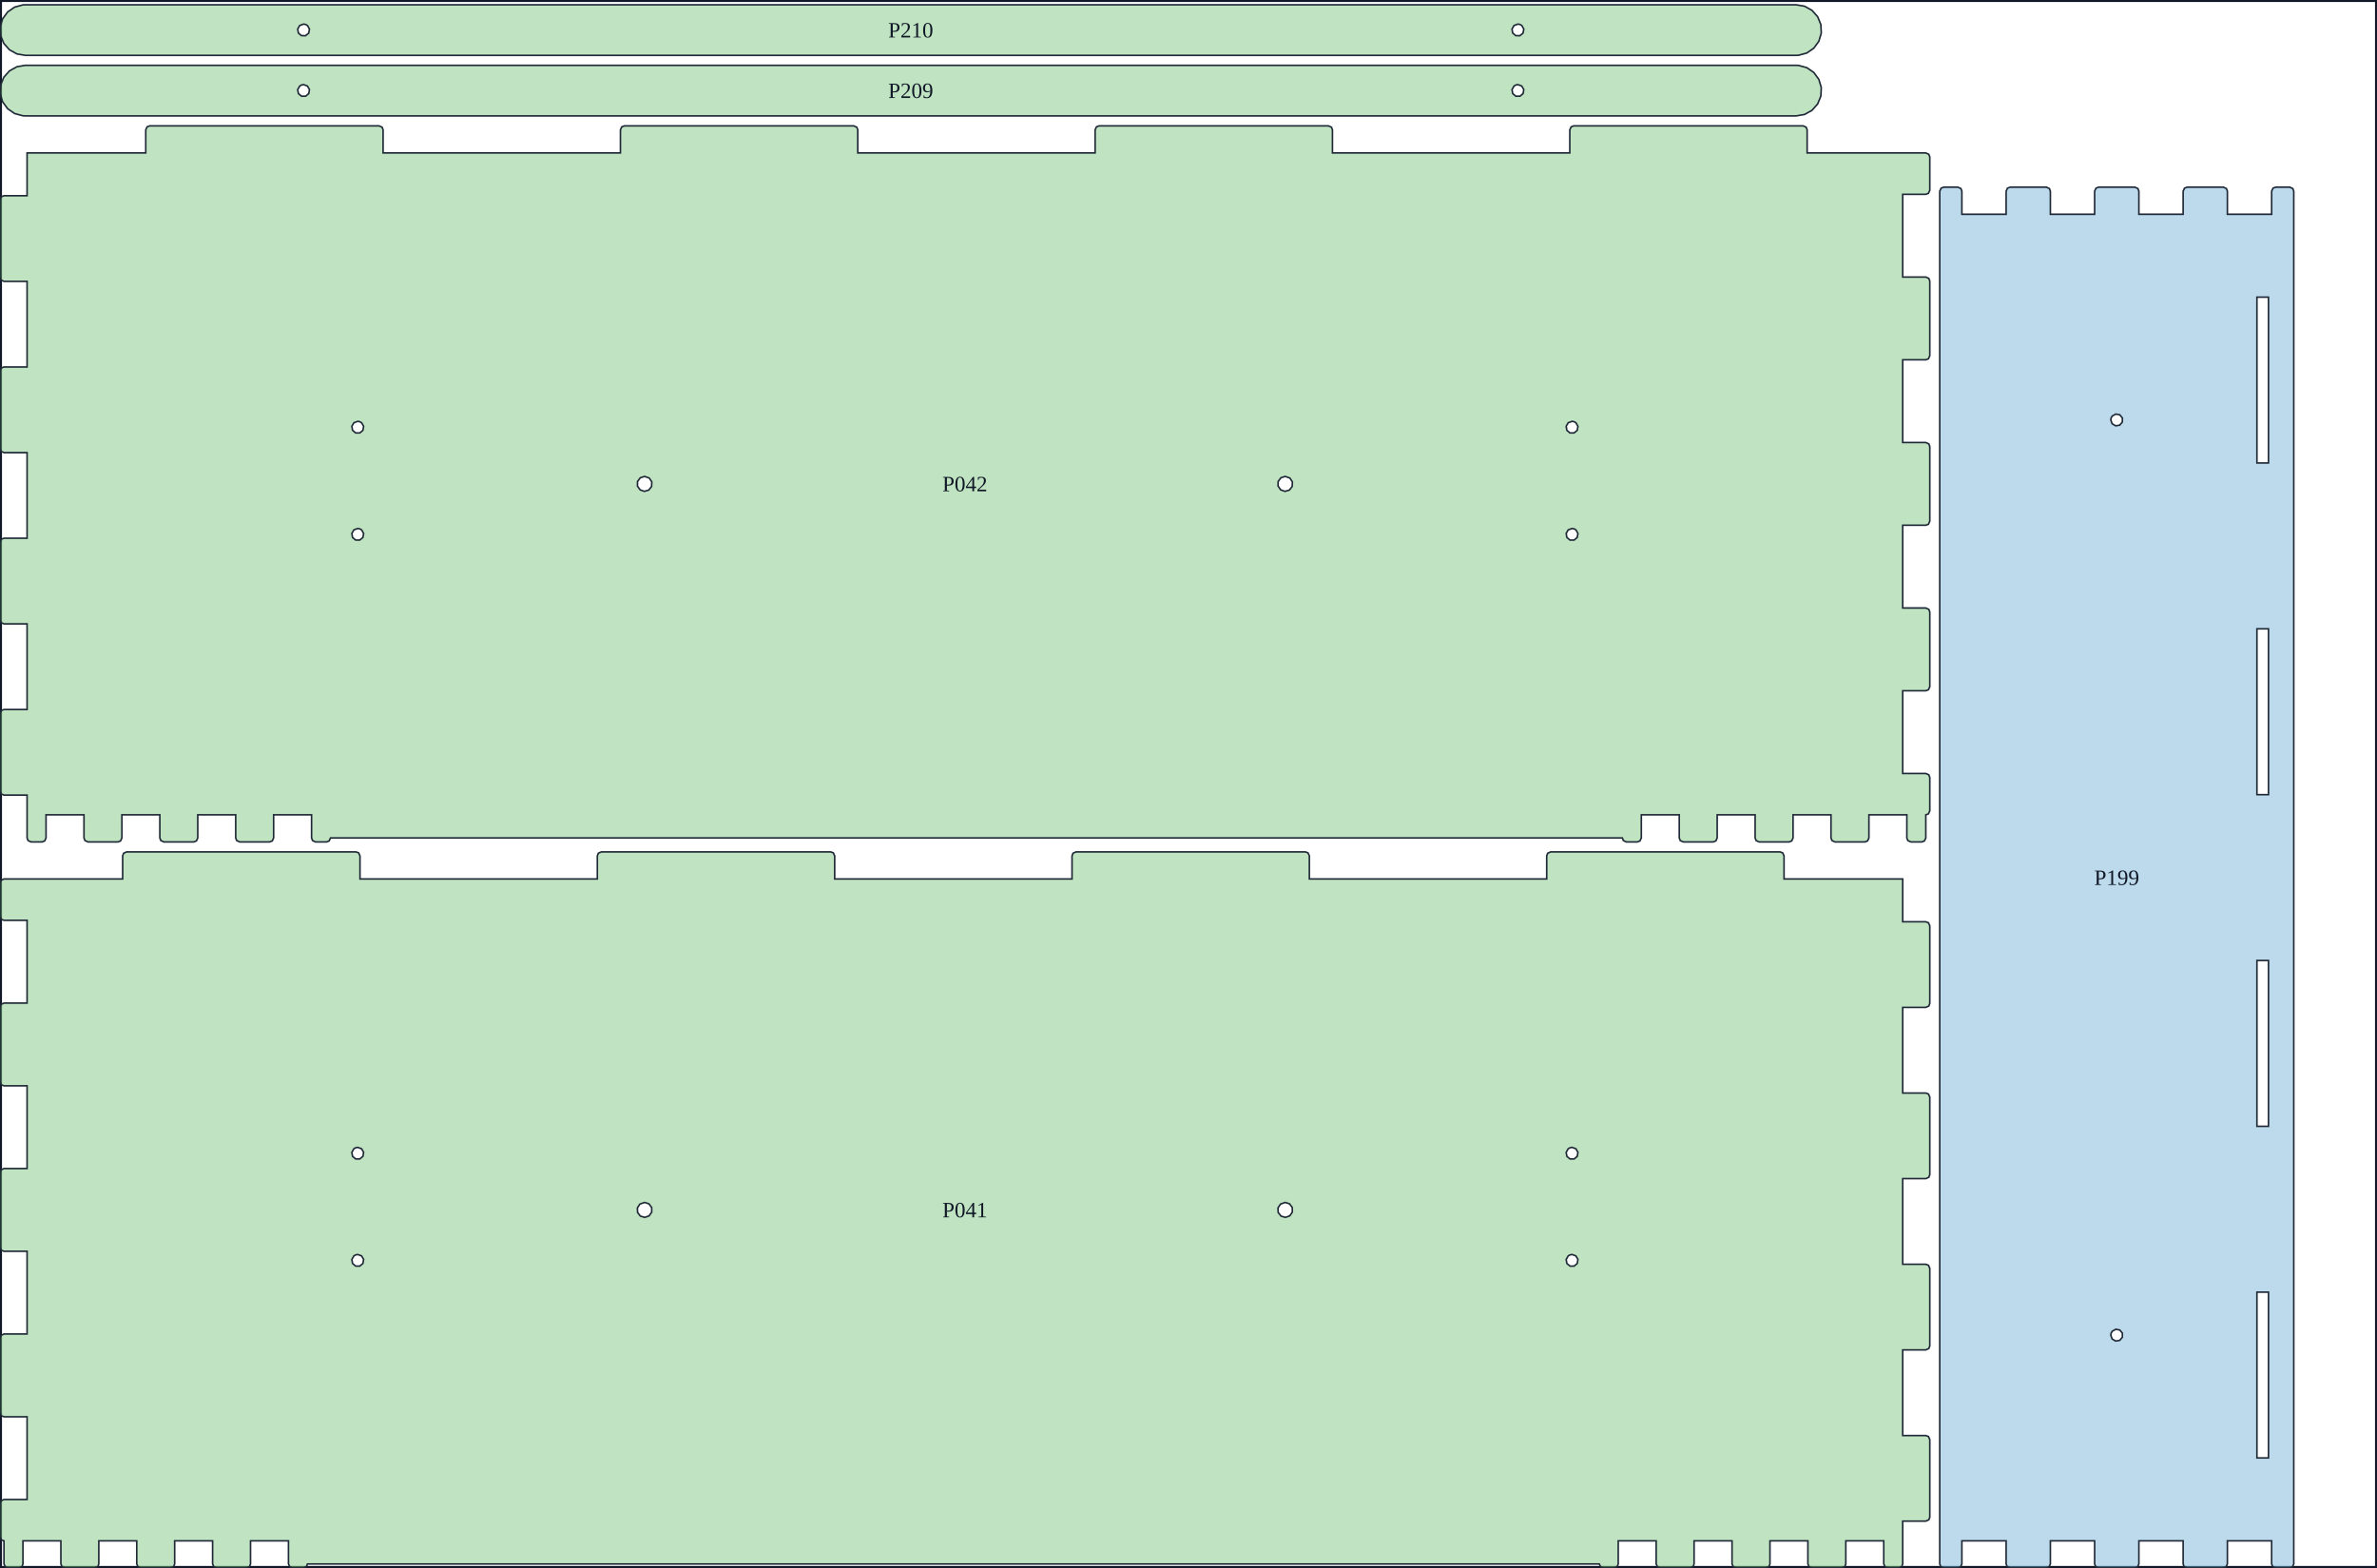
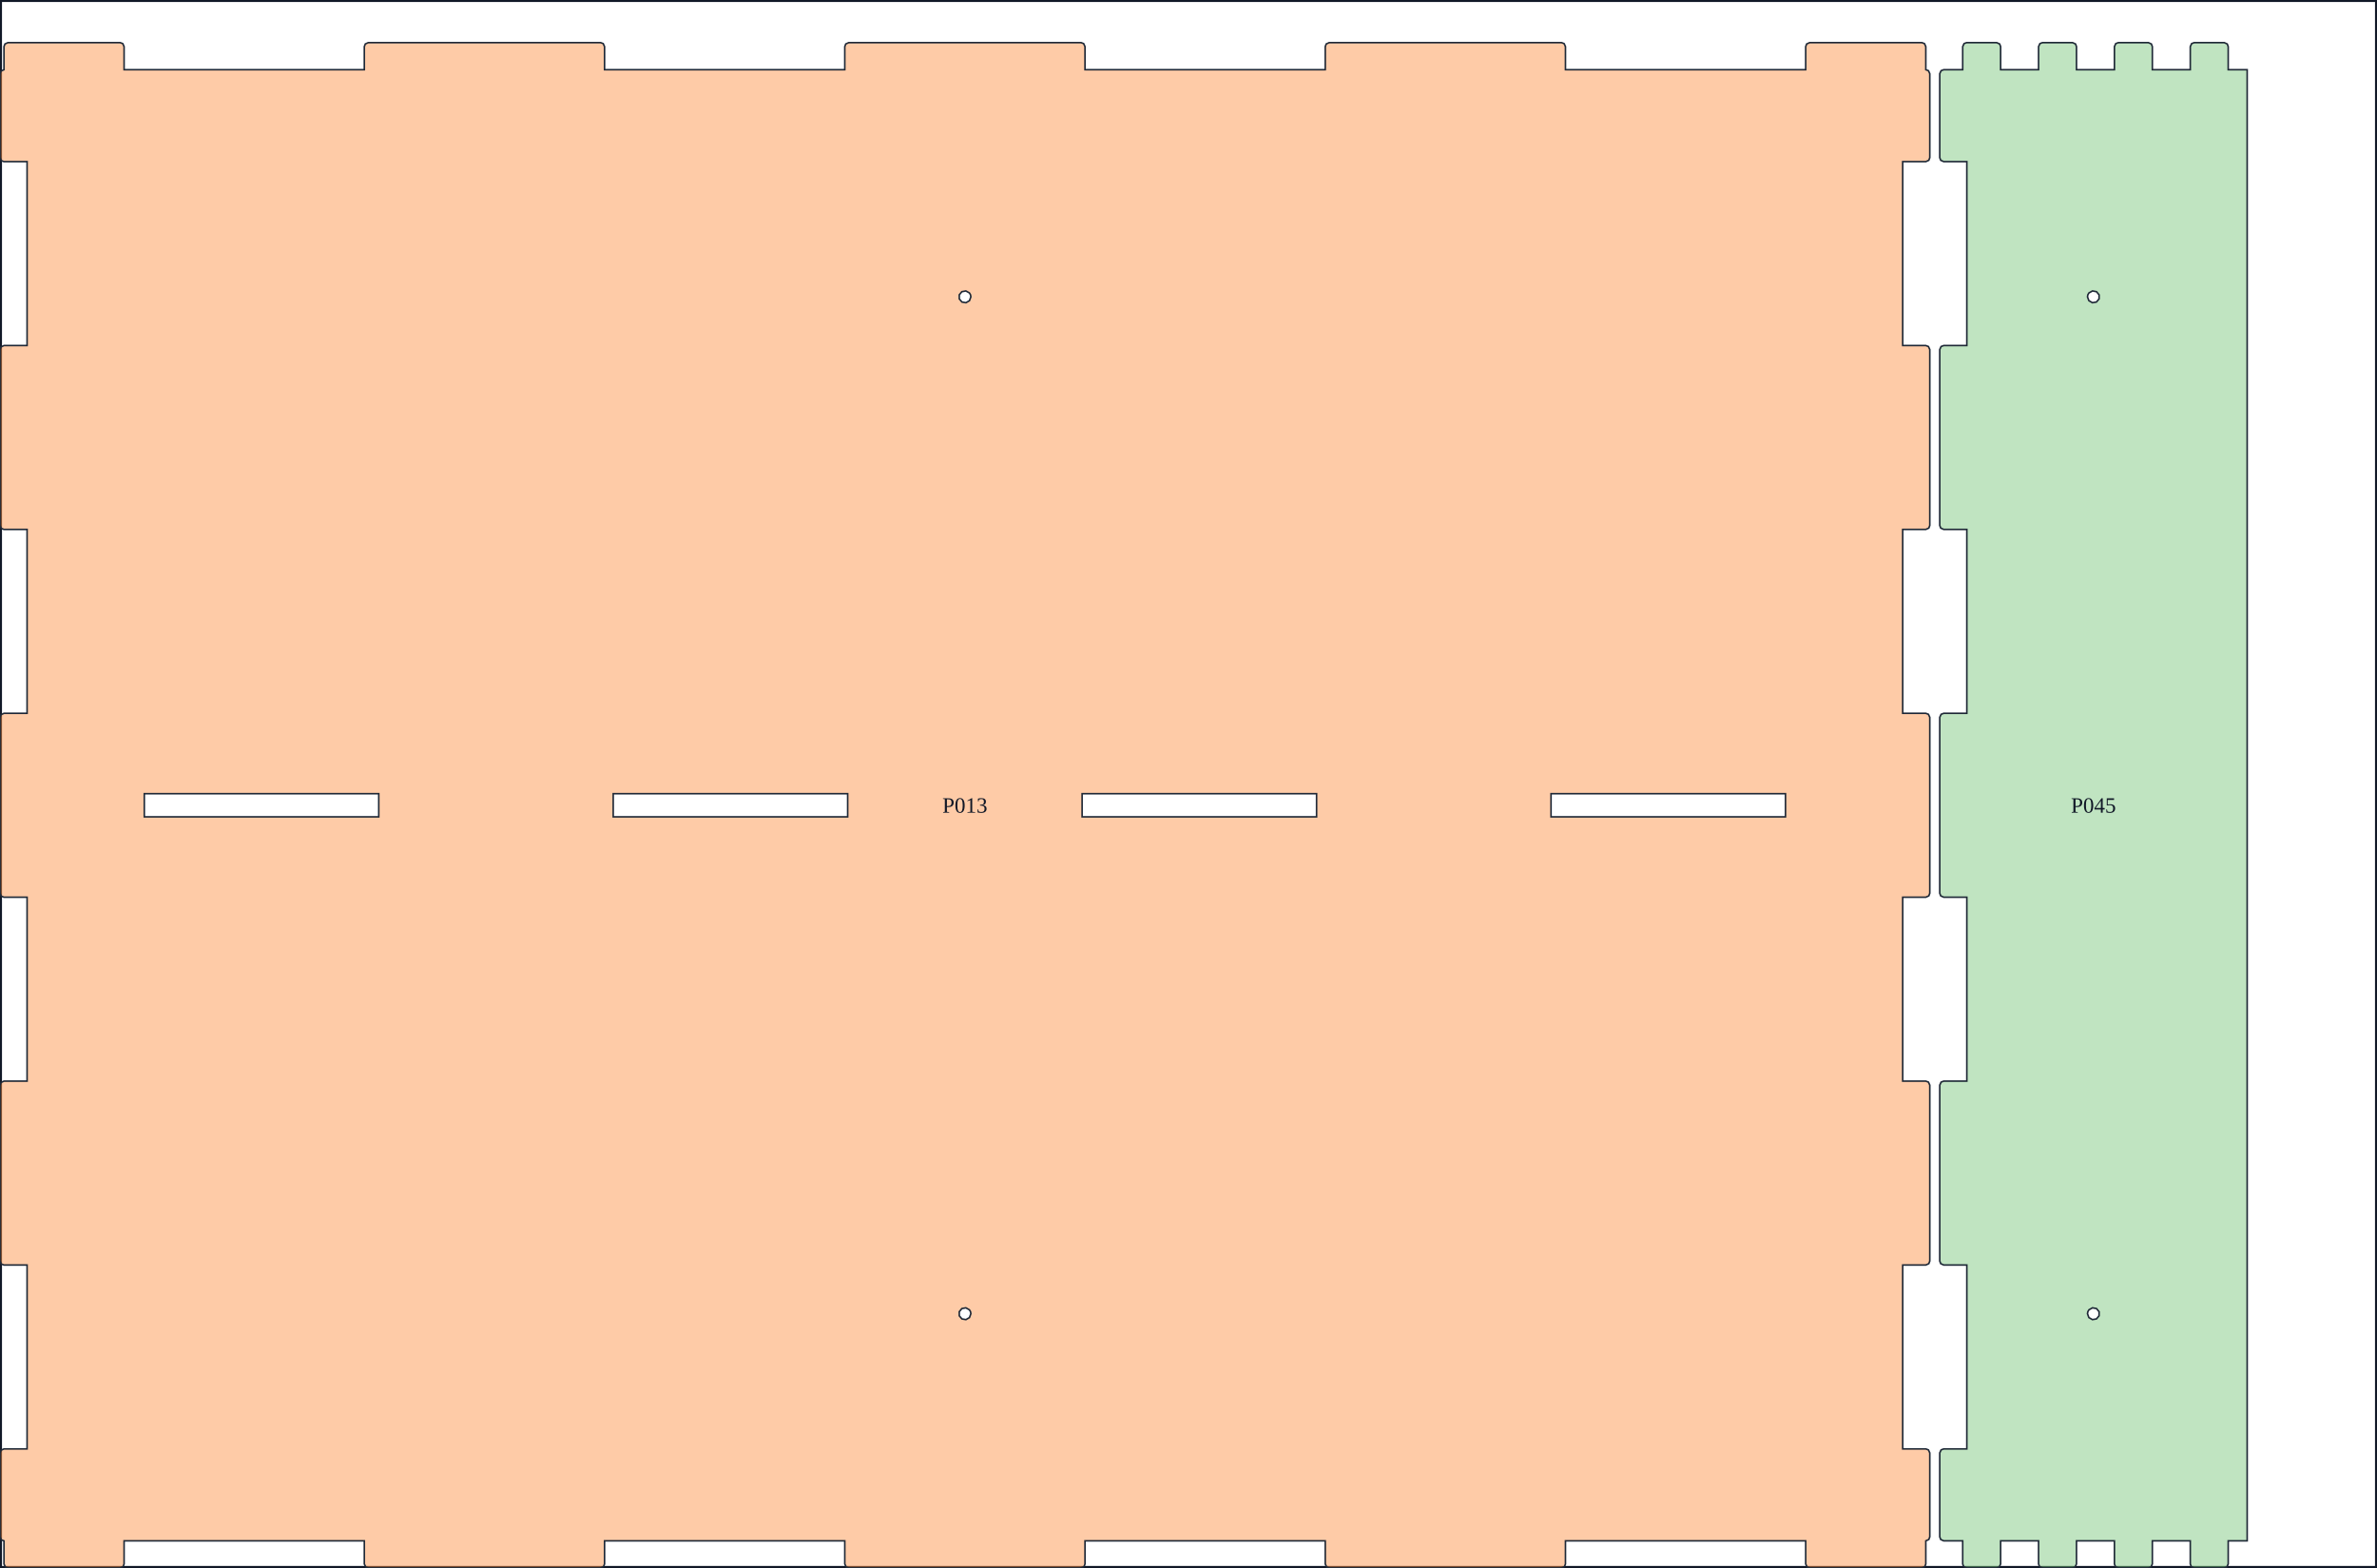
<svg xmlns="http://www.w3.org/2000/svg" width="1193.8mm" height="787.4mm" viewBox="0 0 1193.8 787.4">
  <rect width="1193.8" height="787.4" fill="white" stroke="#111827" stroke-width="2" />
  <g transform="translate(0 787.4) scale(1 -1)">
-     <path d="M 13.600 34.375 L 2.000 34.375 L 0.494 33.691 L 0.000 32.375 L 0.000 15.600 L 0.684 14.094 L 2.000 13.600 L 2.000 2.000 L 2.684 0.494 L 4.000 0.000 L 9.525 0.000 L 11.031 0.684 L 11.525 2.000 L 11.525 13.600 L 30.575 13.600 L 30.575 2.000 L 31.259 0.494 L 32.575 0.000 L 47.625 0.000 L 49.131 0.684 L 49.625 2.000 L 49.625 13.600 L 68.675 13.600 L 68.675 2.000 L 69.359 0.494 L 70.675 0.000 L 85.725 0.000 L 87.231 0.684 L 87.725 2.000 L 87.725 13.600 L 106.775 13.600 L 106.775 2.000 L 107.459 0.494 L 108.775 0.000 L 123.825 0.000 L 125.331 0.684 L 125.825 2.000 L 125.825 13.600 L 144.875 13.600 L 144.875 2.000 L 145.559 0.494 L 146.875 0.000 L 152.400 0.000 L 153.906 0.684 L 154.400 2.000 L 803.200 2.000 L 803.884 0.494 L 805.200 0.000 L 810.725 0.000 L 812.231 0.684 L 812.725 2.000 L 812.725 13.600 L 831.775 13.600 L 831.775 2.000 L 832.459 0.494 L 833.775 0.000 L 848.825 0.000 L 850.331 0.684 L 850.825 2.000 L 850.825 13.600 L 869.875 13.600 L 869.875 2.000 L 870.559 0.494 L 871.875 0.000 L 886.925 0.000 L 888.431 0.684 L 888.925 2.000 L 888.925 13.600 L 907.975 13.600 L 907.975 2.000 L 908.659 0.494 L 909.975 0.000 L 925.025 0.000 L 926.531 0.684 L 927.025 2.000 L 927.025 13.600 L 946.075 13.600 L 946.075 2.000 L 946.759 0.494 L 948.075 0.000 L 953.600 0.000 L 955.106 0.684 L 955.600 2.000 L 955.600 23.500 L 967.200 23.500 L 968.706 24.184 L 969.200 25.500 L 969.200 64.500 L 968.516 66.006 L 967.200 66.500 L 955.600 66.500 L 955.600 109.500 L 967.200 109.500 L 968.706 110.184 L 969.200 111.500 L 969.200 150.500 L 968.516 152.006 L 967.200 152.500 L 955.600 152.500 L 955.600 195.500 L 967.200 195.500 L 968.706 196.184 L 969.200 197.500 L 969.200 236.500 L 968.516 238.006 L 967.200 238.500 L 955.600 238.500 L 955.600 281.500 L 967.200 281.500 L 968.706 282.184 L 969.200 283.500 L 969.200 322.500 L 968.516 324.006 L 967.200 324.500 L 955.600 324.500 L 955.600 346.000 L 896.000 346.000 L 896.000 357.600 L 895.316 359.106 L 894.000 359.600 L 778.800 359.600 L 777.294 358.916 L 776.800 357.600 L 776.800 346.000 L 657.600 346.000 L 657.600 357.600 L 656.916 359.106 L 655.600 359.600 L 540.400 359.600 L 538.894 358.916 L 538.400 357.600 L 538.400 346.000 L 419.200 346.000 L 419.200 357.600 L 418.516 359.106 L 417.200 359.600 L 302.000 359.600 L 300.494 358.916 L 300.000 357.600 L 300.000 346.000 L 180.800 346.000 L 180.800 357.600 L 180.116 359.106 L 178.800 359.600 L 63.600 359.600 L 62.094 358.916 L 61.600 357.600 L 61.600 346.000 L 2.000 346.000 L 0.494 345.316 L 0.000 344.000 L 0.000 327.225 L 0.684 325.719 L 2.000 325.225 L 13.600 325.225 L 13.600 283.675 L 2.000 283.675 L 0.494 282.991 L 0.000 281.675 L 0.000 244.125 L 0.684 242.619 L 2.000 242.125 L 13.600 242.125 L 13.600 200.575 L 2.000 200.575 L 0.494 199.891 L 0.000 198.575 L 0.000 161.025 L 0.684 159.519 L 2.000 159.025 L 13.600 159.025 L 13.600 117.475 L 2.000 117.475 L 0.494 116.791 L 0.000 115.475 L 0.000 77.925 L 0.684 76.419 L 2.000 75.925 L 13.600 75.925 L 13.600 34.375 Z M 789.533 157.400 L 791.458 156.702 L 792.486 154.932 L 792.140 152.914 L 790.580 151.588 L 788.533 151.572 L 786.952 152.872 L 786.573 154.883 L 787.572 156.670 L 788.487 157.212 L 789.533 157.400 Z M 789.533 211.200 L 791.458 210.502 L 792.486 208.732 L 792.140 206.714 L 790.580 205.388 L 788.533 205.372 L 786.952 206.672 L 786.573 208.683 L 787.572 210.470 L 788.487 211.012 L 789.533 211.200 Z M 645.467 183.550 L 647.654 182.846 L 649.020 180.998 L 649.052 178.700 L 647.737 176.816 L 645.570 176.051 L 643.364 176.695 L 641.948 178.504 L 641.853 180.800 L 643.115 182.721 L 645.467 183.550 Z M 179.667 157.400 L 181.591 156.702 L 182.619 154.932 L 182.273 152.914 L 180.713 151.588 L 178.666 151.572 L 177.085 152.872 L 176.706 154.883 L 177.705 156.670 L 178.620 157.212 L 179.667 157.400 Z M 323.733 183.550 L 325.921 182.846 L 327.287 180.998 L 327.318 178.700 L 326.004 176.816 L 323.837 176.051 L 321.631 176.695 L 320.214 178.504 L 320.119 180.800 L 321.381 182.721 L 323.733 183.550 Z M 179.667 211.200 L 181.591 210.502 L 182.619 208.732 L 182.273 206.714 L 180.713 205.388 L 178.666 205.372 L 177.085 206.672 L 176.706 208.683 L 177.705 210.470 L 178.620 211.012 L 179.667 211.200 Z" fill="#74c476" fill-opacity="0.45" fill-rule="evenodd" stroke="#1f2937" stroke-width="0.8" />
-     <path d="M 955.600 398.975 L 967.200 398.975 L 968.706 398.291 L 969.200 396.975 L 969.200 380.200 L 968.516 378.694 L 967.200 378.200 L 967.200 366.600 L 966.516 365.094 L 965.200 364.600 L 959.675 364.600 L 958.169 365.284 L 957.675 366.600 L 957.675 378.200 L 938.625 378.200 L 938.625 366.600 L 937.941 365.094 L 936.625 364.600 L 921.575 364.600 L 920.069 365.284 L 919.575 366.600 L 919.575 378.200 L 900.525 378.200 L 900.525 366.600 L 899.841 365.094 L 898.525 364.600 L 883.475 364.600 L 881.969 365.284 L 881.475 366.600 L 881.475 378.200 L 862.425 378.200 L 862.425 366.600 L 861.741 365.094 L 860.425 364.600 L 845.375 364.600 L 843.869 365.284 L 843.375 366.600 L 843.375 378.200 L 824.325 378.200 L 824.325 366.600 L 823.641 365.094 L 822.325 364.600 L 816.800 364.600 L 815.294 365.284 L 814.800 366.600 L 166.000 366.600 L 165.316 365.094 L 164.000 364.600 L 158.475 364.600 L 156.969 365.284 L 156.475 366.600 L 156.475 378.200 L 137.425 378.200 L 137.425 366.600 L 136.741 365.094 L 135.425 364.600 L 120.375 364.600 L 118.869 365.284 L 118.375 366.600 L 118.375 378.200 L 99.325 378.200 L 99.325 366.600 L 98.641 365.094 L 97.325 364.600 L 82.275 364.600 L 80.769 365.284 L 80.275 366.600 L 80.275 378.200 L 61.225 378.200 L 61.225 366.600 L 60.541 365.094 L 59.225 364.600 L 44.175 364.600 L 42.669 365.284 L 42.175 366.600 L 42.175 378.200 L 23.125 378.200 L 23.125 366.600 L 22.441 365.094 L 21.125 364.600 L 15.600 364.600 L 14.094 365.284 L 13.600 366.600 L 13.600 388.100 L 2.000 388.100 L 0.494 388.784 L 0.000 390.100 L 0.000 429.100 L 0.684 430.606 L 2.000 431.100 L 13.600 431.100 L 13.600 474.100 L 2.000 474.100 L 0.494 474.784 L 0.000 476.100 L 0.000 515.100 L 0.684 516.606 L 2.000 517.100 L 13.600 517.100 L 13.600 560.100 L 2.000 560.100 L 0.494 560.784 L 0.000 562.100 L 0.000 601.100 L 0.684 602.606 L 2.000 603.100 L 13.600 603.100 L 13.600 646.100 L 2.000 646.100 L 0.494 646.784 L 0.000 648.100 L 0.000 687.100 L 0.684 688.606 L 2.000 689.100 L 13.600 689.100 L 13.600 710.600 L 73.200 710.600 L 73.200 722.200 L 73.884 723.706 L 75.200 724.200 L 190.400 724.200 L 191.906 723.516 L 192.400 722.200 L 192.400 710.600 L 311.600 710.600 L 311.600 722.200 L 312.284 723.706 L 313.600 724.200 L 428.800 724.200 L 430.306 723.516 L 430.800 722.200 L 430.800 710.600 L 550.000 710.600 L 550.000 722.200 L 550.684 723.706 L 552.000 724.200 L 667.200 724.200 L 668.706 723.516 L 669.200 722.200 L 669.200 710.600 L 788.400 710.600 L 788.400 722.200 L 789.084 723.706 L 790.400 724.200 L 905.600 724.200 L 907.106 723.516 L 907.600 722.200 L 907.600 710.600 L 967.200 710.600 L 968.706 709.916 L 969.200 708.600 L 969.200 691.825 L 968.516 690.319 L 967.200 689.825 L 955.600 689.825 L 955.600 648.275 L 967.200 648.275 L 968.706 647.591 L 969.200 646.275 L 969.200 608.725 L 968.516 607.219 L 967.200 606.725 L 955.600 606.725 L 955.600 565.175 L 967.200 565.175 L 968.706 564.491 L 969.200 563.175 L 969.200 525.625 L 968.516 524.119 L 967.200 523.625 L 955.600 523.625 L 955.600 482.075 L 967.200 482.075 L 968.706 481.391 L 969.200 480.075 L 969.200 442.525 L 968.516 441.019 L 967.200 440.525 L 955.600 440.525 L 955.600 398.975 Z M 179.667 522.000 L 177.742 521.302 L 176.714 519.532 L 177.060 517.514 L 178.620 516.188 L 180.667 516.172 L 182.248 517.472 L 182.627 519.483 L 181.628 521.270 L 180.713 521.812 L 179.667 522.000 Z M 179.667 575.800 L 177.742 575.102 L 176.714 573.332 L 177.060 571.314 L 178.620 569.988 L 180.667 569.972 L 182.248 571.272 L 182.627 573.283 L 181.628 575.070 L 180.713 575.612 L 179.667 575.800 Z M 323.733 548.150 L 321.546 547.446 L 320.180 545.598 L 320.148 543.300 L 321.463 541.416 L 323.630 540.651 L 325.836 541.295 L 327.252 543.104 L 327.347 545.400 L 326.085 547.321 L 323.733 548.150 Z M 789.533 522.000 L 787.609 521.302 L 786.581 519.532 L 786.927 517.514 L 788.487 516.188 L 790.534 516.172 L 792.115 517.472 L 792.494 519.483 L 791.495 521.270 L 790.580 521.812 L 789.533 522.000 Z M 645.467 548.150 L 643.279 547.446 L 641.913 545.598 L 641.882 543.300 L 643.196 541.416 L 645.363 540.651 L 647.569 541.295 L 648.986 543.104 L 649.081 545.400 L 647.819 547.321 L 645.467 548.150 Z M 789.533 575.800 L 787.609 575.102 L 786.581 573.332 L 786.927 571.314 L 788.487 569.988 L 790.534 569.972 L 792.115 571.272 L 792.494 573.283 L 791.495 575.070 L 790.580 575.612 L 789.533 575.800 Z" fill="#74c476" fill-opacity="0.45" fill-rule="evenodd" stroke="#1f2937" stroke-width="0.8" />
-     <path d="M 1150.000 693.400 L 1151.506 692.716 L 1152.000 691.400 L 1152.000 2.000 L 1151.316 0.494 L 1150.000 0.000 L 1142.887 0.000 L 1141.381 0.684 L 1140.887 2.000 L 1140.887 13.600 L 1118.662 13.600 L 1118.662 2.000 L 1117.978 0.494 L 1116.662 0.000 L 1098.438 0.000 L 1096.931 0.684 L 1096.438 2.000 L 1096.438 13.600 L 1074.212 13.600 L 1074.212 2.000 L 1073.528 0.494 L 1072.212 0.000 L 1053.987 0.000 L 1052.481 0.684 L 1051.987 2.000 L 1051.987 13.600 L 1029.762 13.600 L 1029.762 2.000 L 1029.078 0.494 L 1027.762 0.000 L 1009.537 0.000 L 1008.031 0.684 L 1007.537 2.000 L 1007.537 13.600 L 985.312 13.600 L 985.312 2.000 L 984.628 0.494 L 983.312 0.000 L 976.200 0.000 L 974.694 0.684 L 974.200 2.000 L 974.200 691.400 L 974.884 692.906 L 976.200 693.400 L 983.312 693.400 L 984.819 692.716 L 985.312 691.400 L 985.312 679.800 L 1007.537 679.800 L 1007.537 691.400 L 1008.222 692.906 L 1009.537 693.400 L 1027.763 693.400 L 1029.269 692.716 L 1029.762 691.400 L 1029.763 679.800 L 1051.987 679.800 L 1051.987 691.400 L 1052.672 692.906 L 1053.987 693.400 L 1072.212 693.400 L 1073.719 692.716 L 1074.212 691.400 L 1074.212 679.800 L 1096.438 679.800 L 1096.438 691.400 L 1097.122 692.906 L 1098.438 693.400 L 1116.662 693.400 L 1118.169 692.716 L 1118.662 691.400 L 1118.662 679.800 L 1140.888 679.800 L 1140.888 691.400 L 1141.572 692.906 L 1142.888 693.400 L 1150.000 693.400 Z M 1139.300 55.237 L 1139.300 138.512 L 1133.500 138.512 L 1133.500 55.237 L 1139.300 55.237 Z M 1139.300 221.787 L 1139.300 305.062 L 1133.500 305.062 L 1133.500 221.787 L 1139.300 221.787 Z M 1060.100 116.900 L 1060.798 114.976 L 1062.568 113.947 L 1064.586 114.294 L 1065.912 115.853 L 1065.928 117.900 L 1064.628 119.482 L 1062.617 119.861 L 1060.830 118.862 L 1060.288 117.947 L 1060.100 116.900 Z M 1139.300 388.337 L 1139.300 471.612 L 1133.500 471.612 L 1133.500 388.337 L 1139.300 388.337 Z M 1139.300 554.887 L 1139.300 638.162 L 1133.500 638.162 L 1133.500 554.887 L 1139.300 554.887 Z M 1060.100 576.500 L 1060.798 574.576 L 1062.568 573.547 L 1064.586 573.894 L 1065.912 575.453 L 1065.928 577.500 L 1064.628 579.082 L 1062.617 579.461 L 1060.830 578.462 L 1060.288 577.547 L 1060.100 576.500 Z" fill="#6baed6" fill-opacity="0.45" fill-rule="evenodd" stroke="#1f2937" stroke-width="0.8" />
-     <path d="M 902.100 785.000 L 906.316 784.280 L 910.055 782.200 L 912.890 778.998 L 914.502 775.036 L 914.707 770.763 L 913.481 766.665 L 910.965 763.206 L 907.443 760.778 L 903.314 759.658 L 902.100 759.600 L 12.700 759.600 L 8.484 760.320 L 4.745 762.400 L 1.910 765.602 L 0.298 769.564 L 0.093 773.837 L 1.319 777.935 L 3.835 781.394 L 7.357 783.822 L 11.486 784.942 L 12.700 785.000 L 902.100 785.000 Z M 152.467 775.300 L 150.542 774.602 L 149.514 772.832 L 149.860 770.814 L 151.420 769.488 L 153.467 769.472 L 155.048 770.772 L 155.427 772.783 L 154.428 774.570 L 153.513 775.112 L 152.467 775.300 Z M 762.333 775.300 L 760.409 774.602 L 759.381 772.832 L 759.727 770.814 L 761.287 769.488 L 763.334 769.472 L 764.915 770.772 L 765.294 772.783 L 764.295 774.570 L 763.380 775.112 L 762.333 775.300 Z" fill="#74c476" fill-opacity="0.45" fill-rule="evenodd" stroke="#1f2937" stroke-width="0.8" />
-     <path d="M 12.700 754.600 L 8.484 753.880 L 4.745 751.800 L 1.910 748.598 L 0.298 744.636 L 0.093 740.363 L 1.319 736.265 L 3.835 732.806 L 7.357 730.378 L 11.486 729.258 L 12.700 729.200 L 902.100 729.200 L 906.316 729.920 L 910.055 732.000 L 912.890 735.202 L 914.502 739.164 L 914.707 743.437 L 913.481 747.535 L 910.965 750.994 L 907.443 753.422 L 903.314 754.542 L 902.100 754.600 L 12.700 754.600 Z M 762.333 744.900 L 764.258 744.202 L 765.286 742.432 L 764.940 740.414 L 763.380 739.088 L 761.333 739.072 L 759.752 740.372 L 759.373 742.383 L 760.372 744.170 L 761.287 744.712 L 762.333 744.900 Z M 152.467 744.900 L 154.391 744.202 L 155.419 742.432 L 155.073 740.414 L 153.513 739.088 L 151.466 739.072 L 149.885 740.372 L 149.506 742.383 L 150.505 744.170 L 151.420 744.712 L 152.467 744.900 Z" fill="#74c476" fill-opacity="0.45" fill-rule="evenodd" stroke="#1f2937" stroke-width="0.8" />
+     <path d="M 955.600 706.225 L 967.200 706.225 L 968.706 706.909 L 969.200 708.225 L 969.200 750.400 L 968.516 751.906 L 967.200 752.400 L 967.200 764.000 L 966.516 765.506 L 965.200 766.000 L 908.875 766.000 L 907.369 765.316 L 906.875 764.000 L 906.875 752.400 L 786.225 752.400 L 786.225 764.000 L 785.541 765.506 L 784.225 766.000 L 667.575 766.000 L 666.069 765.316 L 665.575 764.000 L 665.575 752.400 L 544.925 752.400 L 544.925 764.000 L 544.241 765.506 L 542.925 766.000 L 426.275 766.000 L 424.769 765.316 L 424.275 764.000 L 424.275 752.400 L 303.625 752.400 L 303.625 764.000 L 302.941 765.506 L 301.625 766.000 L 184.975 766.000 L 183.469 765.316 L 182.975 764.000 L 182.975 752.400 L 62.325 752.400 L 62.325 764.000 L 61.641 765.506 L 60.325 766.000 L 4.000 766.000 L 2.494 765.316 L 2.000 764.000 L 2.000 752.400 L 0.494 751.716 L 0.000 750.400 L 0.000 708.225 L 0.684 706.719 L 2.000 706.225 L 13.600 706.225 L 13.600 613.875 L 2.000 613.875 L 0.494 613.191 L 0.000 611.875 L 0.000 523.525 L 0.684 522.019 L 2.000 521.525 L 13.600 521.525 L 13.600 429.175 L 2.000 429.175 L 0.494 428.491 L 0.000 427.175 L 0.000 338.825 L 0.684 337.319 L 2.000 336.825 L 13.600 336.825 L 13.600 244.475 L 2.000 244.475 L 0.494 243.791 L 0.000 242.475 L 0.000 154.125 L 0.684 152.619 L 2.000 152.125 L 13.600 152.125 L 13.600 59.775 L 2.000 59.775 L 0.494 59.091 L 0.000 57.775 L 0.000 15.600 L 0.684 14.094 L 2.000 13.600 L 2.000 2.000 L 2.684 0.494 L 4.000 0.000 L 60.325 0.000 L 61.831 0.684 L 62.325 2.000 L 62.325 13.600 L 182.975 13.600 L 182.975 2.000 L 183.659 0.494 L 184.975 0.000 L 301.625 0.000 L 303.131 0.684 L 303.625 2.000 L 303.625 13.600 L 424.275 13.600 L 424.275 2.000 L 424.959 0.494 L 426.275 0.000 L 542.925 0.000 L 544.431 0.684 L 544.925 2.000 L 544.925 13.600 L 665.575 13.600 L 665.575 2.000 L 666.259 0.494 L 667.575 0.000 L 784.225 0.000 L 785.731 0.684 L 786.225 2.000 L 786.225 13.600 L 906.875 13.600 L 906.875 2.000 L 907.559 0.494 L 908.875 0.000 L 965.200 0.000 L 966.706 0.684 L 967.200 2.000 L 967.200 13.600 L 968.706 14.284 L 969.200 15.600 L 969.200 57.775 L 968.516 59.281 L 967.200 59.775 L 955.600 59.775 L 955.600 152.125 L 967.200 152.125 L 968.706 152.809 L 969.200 154.125 L 969.200 242.475 L 968.516 243.981 L 967.200 244.475 L 955.600 244.475 L 955.600 336.825 L 967.200 336.825 L 968.706 337.509 L 969.200 338.825 L 969.200 427.175 L 968.516 428.681 L 967.200 429.175 L 955.600 429.175 L 955.600 521.525 L 967.200 521.525 L 968.706 522.209 L 969.200 523.525 L 969.200 611.875 L 968.516 613.381 L 967.200 613.875 L 955.600 613.875 L 955.600 706.225 Z M 487.600 127.667 L 486.902 125.742 L 485.132 124.714 L 483.114 125.060 L 481.788 126.620 L 481.772 128.667 L 483.072 130.248 L 485.083 130.627 L 486.870 129.628 L 487.412 128.713 L 487.600 127.667 Z M 190.225 388.800 L 190.225 377.200 L 101.912 377.200 L 72.475 377.200 L 72.475 388.800 L 190.225 388.800 Z M 425.725 388.800 L 425.725 377.200 L 337.412 377.200 L 307.975 377.200 L 307.975 388.800 L 425.725 388.800 Z M 661.225 388.800 L 661.225 377.200 L 572.912 377.200 L 543.475 377.200 L 543.475 388.800 L 661.225 388.800 Z M 896.725 388.800 L 896.725 377.200 L 808.412 377.200 L 778.975 377.200 L 778.975 388.800 L 896.725 388.800 Z M 487.600 638.333 L 486.902 636.409 L 485.132 635.381 L 483.114 635.727 L 481.788 637.287 L 481.772 639.334 L 483.072 640.915 L 485.083 641.294 L 486.870 640.295 L 487.412 639.380 L 487.600 638.333 Z" fill="#fd8d3c" fill-opacity="0.45" fill-rule="evenodd" stroke="#1f2937" stroke-width="0.8" />
+     <path d="M 976.200 13.600 L 974.694 14.284 L 974.200 15.600 L 974.200 57.775 L 974.884 59.281 L 976.200 59.775 L 987.800 59.775 L 987.800 152.125 L 976.200 152.125 L 974.694 152.809 L 974.200 154.125 L 974.200 242.475 L 974.884 243.981 L 976.200 244.475 L 987.800 244.475 L 987.800 336.825 L 976.200 336.825 L 974.694 337.509 L 974.200 338.825 L 974.200 427.175 L 974.884 428.681 L 976.200 429.175 L 987.800 429.175 L 987.800 521.525 L 976.200 521.525 L 974.694 522.209 L 974.200 523.525 L 974.200 611.875 L 974.884 613.381 L 976.200 613.875 L 987.800 613.875 L 987.800 706.225 L 976.200 706.225 L 974.694 706.909 L 974.200 708.225 L 974.200 750.400 L 974.884 751.906 L 976.200 752.400 L 985.725 752.400 L 985.725 764.000 L 986.409 765.506 L 987.725 766.000 L 1002.775 766.000 L 1004.281 765.316 L 1004.775 764.000 L 1004.775 752.400 L 1023.825 752.400 L 1023.825 764.000 L 1024.509 765.506 L 1025.825 766.000 L 1040.875 766.000 L 1042.381 765.316 L 1042.875 764.000 L 1042.875 752.400 L 1061.925 752.400 L 1061.925 764.000 L 1062.609 765.506 L 1063.925 766.000 L 1078.975 766.000 L 1080.481 765.316 L 1080.975 764.000 L 1080.975 752.400 L 1100.025 752.400 L 1100.025 764.000 L 1100.709 765.506 L 1102.025 766.000 L 1117.075 766.000 L 1118.581 765.316 L 1119.075 764.000 L 1119.075 752.400 L 1128.600 752.400 L 1128.600 13.600 L 1119.075 13.600 L 1119.075 2.000 L 1118.391 0.494 L 1117.075 0.000 L 1102.025 0.000 L 1100.519 0.684 L 1100.025 2.000 L 1100.025 13.600 L 1080.975 13.600 L 1080.975 2.000 L 1080.291 0.494 L 1078.975 0.000 L 1063.925 0.000 L 1062.419 0.684 L 1061.925 2.000 L 1061.925 13.600 L 1042.875 13.600 L 1042.875 2.000 L 1042.191 0.494 L 1040.875 0.000 L 1025.825 0.000 L 1024.319 0.684 L 1023.825 2.000 L 1023.825 13.600 L 1004.775 13.600 L 1004.775 2.000 L 1004.091 0.494 L 1002.775 0.000 L 987.725 0.000 L 986.219 0.684 L 985.725 2.000 L 985.725 13.600 L 976.200 13.600 Z M 1048.400 127.667 L 1049.098 125.742 L 1050.868 124.714 L 1052.886 125.060 L 1054.212 126.620 L 1054.228 128.667 L 1052.928 130.248 L 1050.917 130.627 L 1049.130 129.628 L 1048.588 128.713 L 1048.400 127.667 Z M 1048.400 638.333 L 1049.098 636.409 L 1050.868 635.381 L 1052.886 635.727 L 1054.212 637.287 L 1054.228 639.334 L 1052.928 640.915 L 1050.917 641.294 L 1049.130 640.295 L 1048.588 639.380 L 1048.400 638.333 Z" fill="#74c476" fill-opacity="0.45" fill-rule="evenodd" stroke="#1f2937" stroke-width="0.8" />
  </g>
-   <text x="484.600" y="607.600" text-anchor="middle" dominant-baseline="central" font-size="11" fill="#111827">P041</text>
-   <text x="484.600" y="243.000" text-anchor="middle" dominant-baseline="central" font-size="11" fill="#111827">P042</text>
-   <text x="1063.100" y="440.700" text-anchor="middle" dominant-baseline="central" font-size="11" fill="#111827">P199</text>
-   <text x="457.400" y="15.100" text-anchor="middle" dominant-baseline="central" font-size="11" fill="#111827">P210</text>
-   <text x="457.400" y="45.500" text-anchor="middle" dominant-baseline="central" font-size="11" fill="#111827">P209</text>
+   <text x="484.600" y="404.400" text-anchor="middle" dominant-baseline="central" font-size="11" fill="#111827">P013</text>
+   <text x="1051.400" y="404.400" text-anchor="middle" dominant-baseline="central" font-size="11" fill="#111827">P045</text>
</svg>
